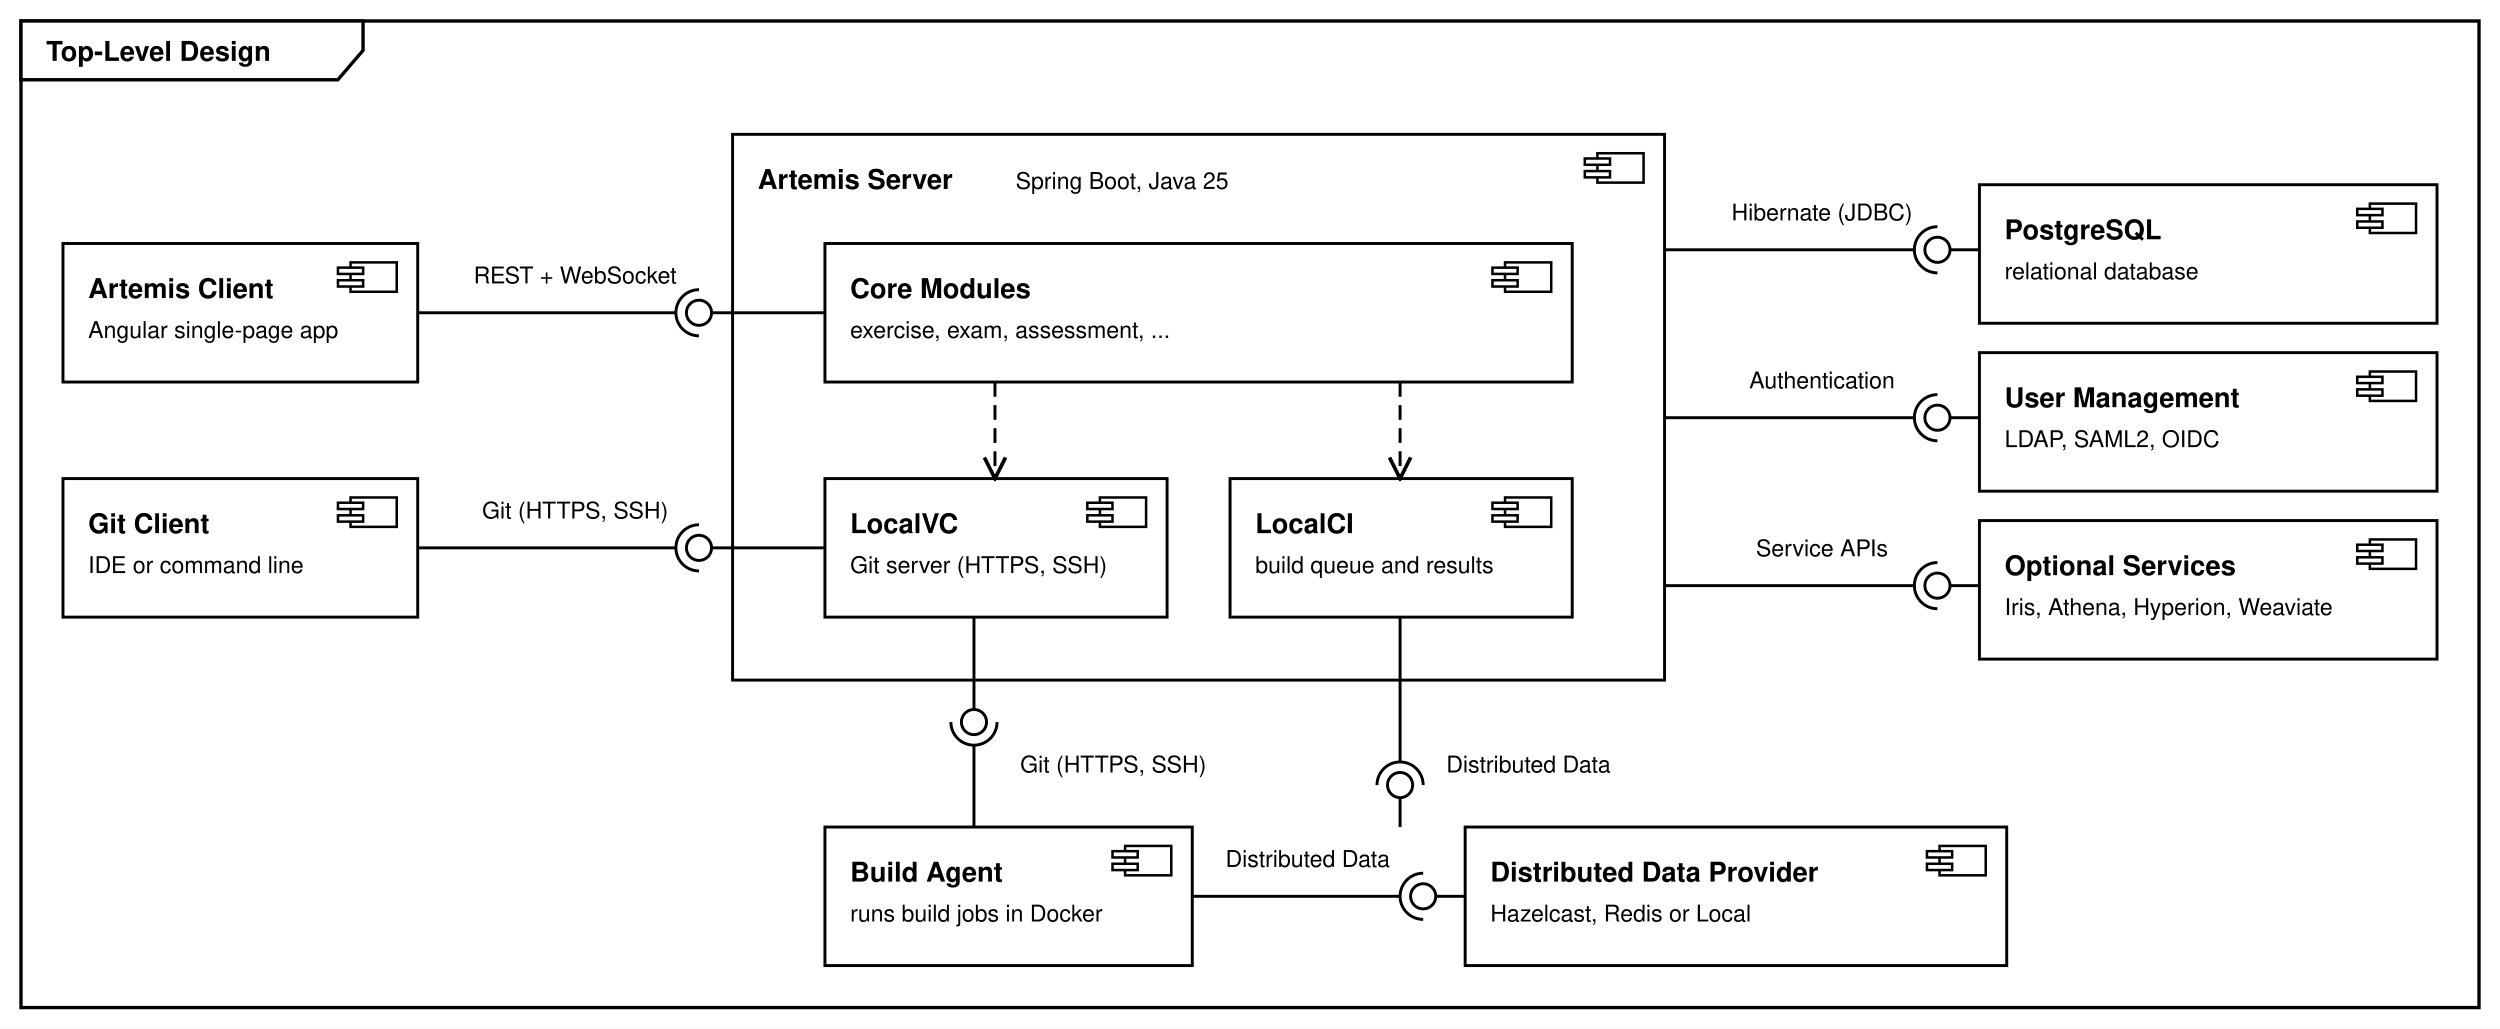
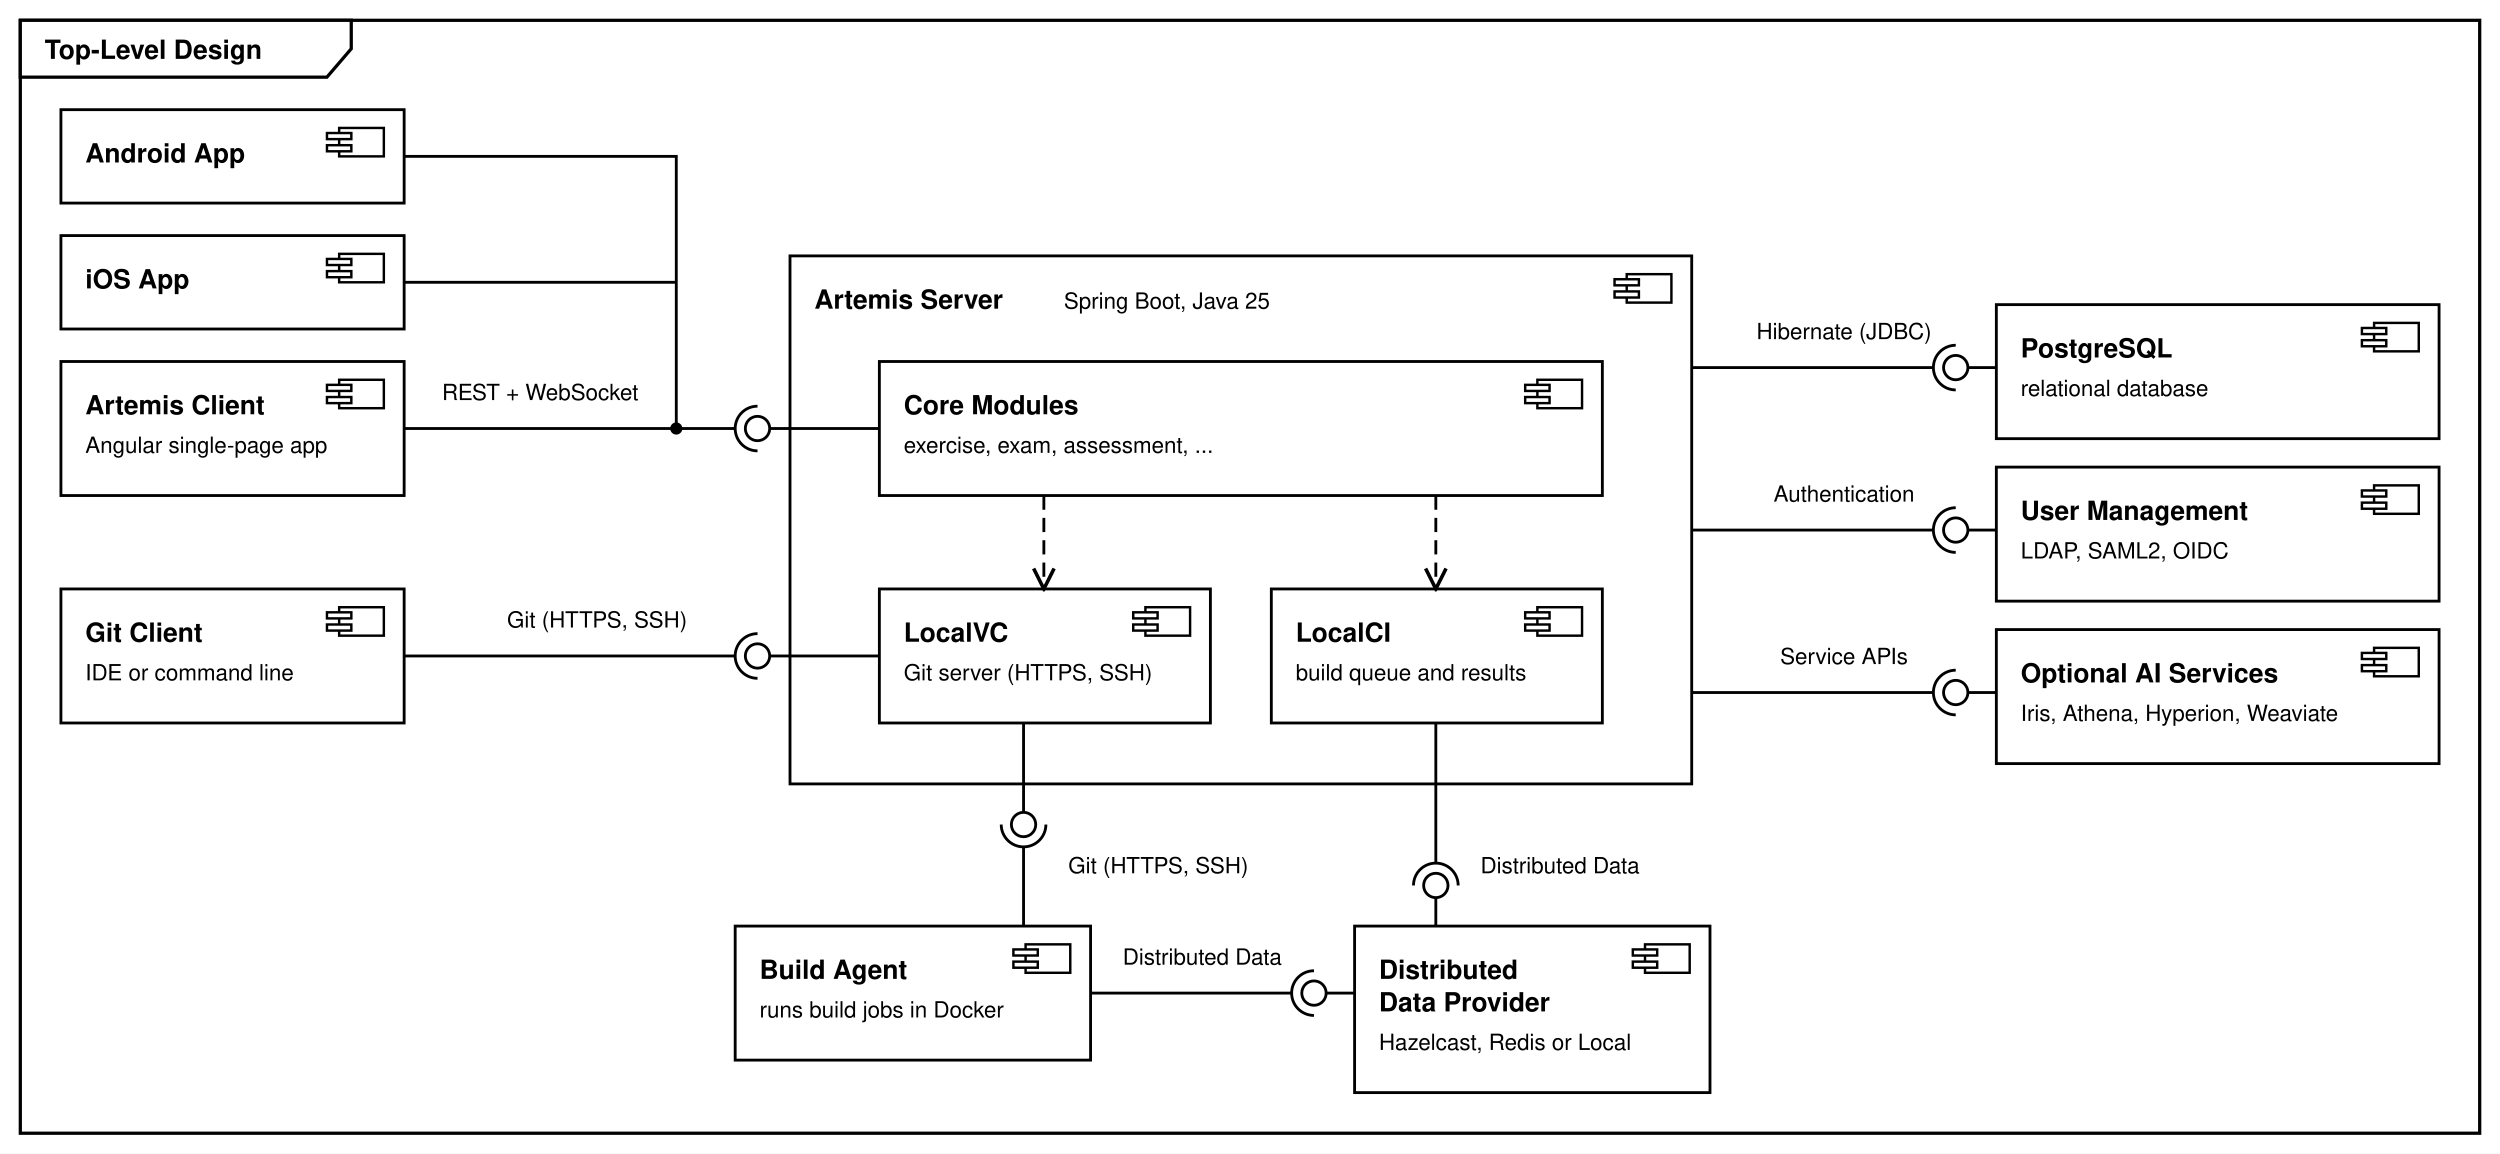
- <svg xmlns="http://www.w3.org/2000/svg" viewBox="0 0 1191 490" width="1191" height="490" font-family="Helvetica, Arial, sans-serif" role="img" aria-labelledby="t d">
+ <svg xmlns="http://www.w3.org/2000/svg" viewBox="0 0 1231 568" width="1231" height="568" font-family="Helvetica, Arial, sans-serif" role="img" aria-labelledby="t d">
  <defs>
    <marker id="open" viewBox="0 0 10 10" refX="9" refY="5" markerWidth="9" markerHeight="9" orient="auto">
      <path d="M1 1 L9 5 L1 9" fill="none" stroke="#000000" stroke-width="1.4" />
    </marker>
  </defs>
-   <rect width="1191" height="490" fill="#ffffff" />
-   <rect x="10" y="10" width="1171" height="470" fill="#ffffff" stroke="#000000" stroke-width="1.6" />
+   <rect width="1231" height="568" fill="#ffffff" />
+   <rect x="10" y="10" width="1211" height="548" fill="#ffffff" stroke="#000000" stroke-width="1.6" />
  <polygon points="10,10 172.96,10 172.96,24 160.96,38 10,38" fill="#ffffff" stroke="#000000" stroke-width="1.6" />
  <text x="22" y="29" font-size="13" font-weight="700" text-anchor="start" fill="#000000">Top-Level Design</text>
-   <rect x="349" y="64" width="444" height="260" fill="#ffffff" stroke="#000000" stroke-width="1.4" />
-   <rect x="761" y="73" width="22" height="14" fill="#ffffff" stroke="#000000" stroke-width="1.2" />
-   <rect x="755" y="75.5" width="12" height="3" fill="#ffffff" stroke="#000000" stroke-width="1.2" />
-   <rect x="755" y="81.5" width="12" height="3" fill="#ffffff" stroke="#000000" stroke-width="1.2" />
-   <text x="361" y="90" font-size="13" font-weight="700" text-anchor="start" fill="#000000">Artemis Server</text>
-   <text x="483.84" y="90" font-size="11" font-weight="400" text-anchor="start" fill="#000000">Spring Boot, Java 25</text>
-   <rect x="393" y="116" width="356" height="66" fill="#ffffff" stroke="#000000" stroke-width="1.4" />
-   <rect x="717" y="125" width="22" height="14" fill="#ffffff" stroke="#000000" stroke-width="1.2" />
-   <rect x="711" y="127.5" width="12" height="3" fill="#ffffff" stroke="#000000" stroke-width="1.2" />
-   <rect x="711" y="133.5" width="12" height="3" fill="#ffffff" stroke="#000000" stroke-width="1.2" />
-   <text x="405" y="142" font-size="13" font-weight="700" text-anchor="start" fill="#000000">Core Modules</text>
-   <text x="405" y="161" font-size="11" font-weight="400" text-anchor="start" fill="#000000">exercise, exam, assessment, ...</text>
-   <rect x="393" y="228" width="163" height="66" fill="#ffffff" stroke="#000000" stroke-width="1.4" />
-   <rect x="524" y="237" width="22" height="14" fill="#ffffff" stroke="#000000" stroke-width="1.2" />
-   <rect x="518" y="239.5" width="12" height="3" fill="#ffffff" stroke="#000000" stroke-width="1.2" />
-   <rect x="518" y="245.5" width="12" height="3" fill="#ffffff" stroke="#000000" stroke-width="1.2" />
-   <text x="405" y="254" font-size="13" font-weight="700" text-anchor="start" fill="#000000">LocalVC</text>
-   <text x="405" y="273" font-size="11" font-weight="400" text-anchor="start" fill="#000000">Git server (HTTPS, SSH)</text>
-   <rect x="586" y="228" width="163" height="66" fill="#ffffff" stroke="#000000" stroke-width="1.4" />
-   <rect x="717" y="237" width="22" height="14" fill="#ffffff" stroke="#000000" stroke-width="1.2" />
-   <rect x="711" y="239.5" width="12" height="3" fill="#ffffff" stroke="#000000" stroke-width="1.2" />
-   <rect x="711" y="245.5" width="12" height="3" fill="#ffffff" stroke="#000000" stroke-width="1.2" />
-   <text x="598" y="254" font-size="13" font-weight="700" text-anchor="start" fill="#000000">LocalCI</text>
-   <text x="598" y="273" font-size="11" font-weight="400" text-anchor="start" fill="#000000">build queue and results</text>
-   <polyline points="474,182 474,228" fill="none" stroke="#000000" stroke-width="1.4" stroke-dasharray="7 4" marker-end="url(#open)" />
-   <polyline points="667,182 667,228" fill="none" stroke="#000000" stroke-width="1.4" stroke-dasharray="7 4" marker-end="url(#open)" />
-   <rect x="30" y="116" width="169" height="66" fill="#ffffff" stroke="#000000" stroke-width="1.4" />
+   <rect x="389" y="126" width="444" height="260" fill="#ffffff" stroke="#000000" stroke-width="1.4" />
+   <rect x="801" y="135" width="22" height="14" fill="#ffffff" stroke="#000000" stroke-width="1.2" />
+   <rect x="795" y="137.5" width="12" height="3" fill="#ffffff" stroke="#000000" stroke-width="1.2" />
+   <rect x="795" y="143.5" width="12" height="3" fill="#ffffff" stroke="#000000" stroke-width="1.2" />
+   <text x="401" y="152" font-size="13" font-weight="700" text-anchor="start" fill="#000000">Artemis Server</text>
+   <text x="523.84" y="152" font-size="11" font-weight="400" text-anchor="start" fill="#000000">Spring Boot, Java 25</text>
+   <rect x="433" y="178" width="356" height="66" fill="#ffffff" stroke="#000000" stroke-width="1.4" />
+   <rect x="757" y="187" width="22" height="14" fill="#ffffff" stroke="#000000" stroke-width="1.2" />
+   <rect x="751" y="189.5" width="12" height="3" fill="#ffffff" stroke="#000000" stroke-width="1.2" />
+   <rect x="751" y="195.5" width="12" height="3" fill="#ffffff" stroke="#000000" stroke-width="1.2" />
+   <text x="445" y="204" font-size="13" font-weight="700" text-anchor="start" fill="#000000">Core Modules</text>
+   <text x="445" y="223" font-size="11" font-weight="400" text-anchor="start" fill="#000000">exercise, exam, assessment, ...</text>
+   <rect x="433" y="290" width="163" height="66" fill="#ffffff" stroke="#000000" stroke-width="1.4" />
+   <rect x="564" y="299" width="22" height="14" fill="#ffffff" stroke="#000000" stroke-width="1.2" />
+   <rect x="558" y="301.5" width="12" height="3" fill="#ffffff" stroke="#000000" stroke-width="1.2" />
+   <rect x="558" y="307.5" width="12" height="3" fill="#ffffff" stroke="#000000" stroke-width="1.2" />
+   <text x="445" y="316" font-size="13" font-weight="700" text-anchor="start" fill="#000000">LocalVC</text>
+   <text x="445" y="335" font-size="11" font-weight="400" text-anchor="start" fill="#000000">Git server (HTTPS, SSH)</text>
+   <rect x="626" y="290" width="163" height="66" fill="#ffffff" stroke="#000000" stroke-width="1.4" />
+   <rect x="757" y="299" width="22" height="14" fill="#ffffff" stroke="#000000" stroke-width="1.2" />
+   <rect x="751" y="301.5" width="12" height="3" fill="#ffffff" stroke="#000000" stroke-width="1.2" />
+   <rect x="751" y="307.5" width="12" height="3" fill="#ffffff" stroke="#000000" stroke-width="1.2" />
+   <text x="638" y="316" font-size="13" font-weight="700" text-anchor="start" fill="#000000">LocalCI</text>
+   <text x="638" y="335" font-size="11" font-weight="400" text-anchor="start" fill="#000000">build queue and results</text>
+   <polyline points="514,244 514,290" fill="none" stroke="#000000" stroke-width="1.4" stroke-dasharray="7 4" marker-end="url(#open)" />
+   <polyline points="707,244 707,290" fill="none" stroke="#000000" stroke-width="1.4" stroke-dasharray="7 4" marker-end="url(#open)" />
+   <rect x="30" y="178" width="169" height="66" fill="#ffffff" stroke="#000000" stroke-width="1.4" />
+   <rect x="167" y="187" width="22" height="14" fill="#ffffff" stroke="#000000" stroke-width="1.2" />
+   <rect x="161" y="189.5" width="12" height="3" fill="#ffffff" stroke="#000000" stroke-width="1.2" />
+   <rect x="161" y="195.5" width="12" height="3" fill="#ffffff" stroke="#000000" stroke-width="1.2" />
+   <text x="42" y="204" font-size="13" font-weight="700" text-anchor="start" fill="#000000">Artemis Client</text>
+   <text x="42" y="223" font-size="11" font-weight="400" text-anchor="start" fill="#000000">Angular single-page app</text>
+   <rect x="30" y="116" width="169" height="46" fill="#ffffff" stroke="#000000" stroke-width="1.4" />
  <rect x="167" y="125" width="22" height="14" fill="#ffffff" stroke="#000000" stroke-width="1.2" />
  <rect x="161" y="127.5" width="12" height="3" fill="#ffffff" stroke="#000000" stroke-width="1.2" />
  <rect x="161" y="133.5" width="12" height="3" fill="#ffffff" stroke="#000000" stroke-width="1.2" />
-   <text x="42" y="142" font-size="13" font-weight="700" text-anchor="start" fill="#000000">Artemis Client</text>
-   <text x="42" y="161" font-size="11" font-weight="400" text-anchor="start" fill="#000000">Angular single-page app</text>
-   <rect x="30" y="228" width="169" height="66" fill="#ffffff" stroke="#000000" stroke-width="1.4" />
-   <rect x="167" y="237" width="22" height="14" fill="#ffffff" stroke="#000000" stroke-width="1.2" />
-   <rect x="161" y="239.5" width="12" height="3" fill="#ffffff" stroke="#000000" stroke-width="1.2" />
-   <rect x="161" y="245.5" width="12" height="3" fill="#ffffff" stroke="#000000" stroke-width="1.2" />
-   <text x="42" y="254" font-size="13" font-weight="700" text-anchor="start" fill="#000000">Git Client</text>
-   <text x="42" y="273" font-size="11" font-weight="400" text-anchor="start" fill="#000000">IDE or command line</text>
-   <line x1="393" y1="149" x2="339.0" y2="149.0" stroke="#000000" stroke-width="1.4" />
-   <circle cx="333.0" cy="149.0" r="6" fill="#ffffff" stroke="#000000" stroke-width="1.4" />
-   <path d="M 333.0 138.0 A 11 11 0 0 0 333.0 160.0" fill="none" stroke="#000000" stroke-width="1.4" />
-   <polyline points="322.0,149.0 199,149" fill="none" stroke="#000000" stroke-width="1.4" />
-   <text x="274.0" y="135" font-size="11" font-weight="400" text-anchor="middle" fill="#000000">REST + WebSocket</text>
-   <line x1="393" y1="261" x2="339.0" y2="261.0" stroke="#000000" stroke-width="1.4" />
-   <circle cx="333.0" cy="261.0" r="6" fill="#ffffff" stroke="#000000" stroke-width="1.4" />
-   <path d="M 333.0 250.0 A 11 11 0 0 0 333.0 272.0" fill="none" stroke="#000000" stroke-width="1.4" />
-   <polyline points="322.0,261.0 199,261" fill="none" stroke="#000000" stroke-width="1.4" />
-   <text x="274.0" y="247" font-size="11" font-weight="400" text-anchor="middle" fill="#000000">Git (HTTPS, SSH)</text>
-   <rect x="943" y="88" width="218" height="66" fill="#ffffff" stroke="#000000" stroke-width="1.4" />
-   <rect x="1129" y="97" width="22" height="14" fill="#ffffff" stroke="#000000" stroke-width="1.2" />
-   <rect x="1123" y="99.5" width="12" height="3" fill="#ffffff" stroke="#000000" stroke-width="1.2" />
-   <rect x="1123" y="105.5" width="12" height="3" fill="#ffffff" stroke="#000000" stroke-width="1.2" />
-   <text x="955" y="114" font-size="13" font-weight="700" text-anchor="start" fill="#000000">PostgreSQL</text>
-   <text x="955" y="133" font-size="11" font-weight="400" text-anchor="start" fill="#000000">relational database</text>
-   <line x1="943" y1="119" x2="929.0" y2="119.0" stroke="#000000" stroke-width="1.4" />
-   <circle cx="923.0" cy="119.0" r="6" fill="#ffffff" stroke="#000000" stroke-width="1.4" />
-   <path d="M 923.0 108.0 A 11 11 0 0 0 923.0 130.0" fill="none" stroke="#000000" stroke-width="1.4" />
-   <polyline points="912.0,119.0 793,119" fill="none" stroke="#000000" stroke-width="1.4" />
-   <text x="868.0" y="105" font-size="11" font-weight="400" text-anchor="middle" fill="#000000">Hibernate (JDBC)</text>
-   <rect x="943" y="168" width="218" height="66" fill="#ffffff" stroke="#000000" stroke-width="1.4" />
-   <rect x="1129" y="177" width="22" height="14" fill="#ffffff" stroke="#000000" stroke-width="1.2" />
-   <rect x="1123" y="179.5" width="12" height="3" fill="#ffffff" stroke="#000000" stroke-width="1.2" />
-   <rect x="1123" y="185.5" width="12" height="3" fill="#ffffff" stroke="#000000" stroke-width="1.2" />
-   <text x="955" y="194" font-size="13" font-weight="700" text-anchor="start" fill="#000000">User Management</text>
-   <text x="955" y="213" font-size="11" font-weight="400" text-anchor="start" fill="#000000">LDAP, SAML2, OIDC</text>
-   <line x1="943" y1="199" x2="929.0" y2="199.0" stroke="#000000" stroke-width="1.4" />
-   <circle cx="923.0" cy="199.0" r="6" fill="#ffffff" stroke="#000000" stroke-width="1.4" />
-   <path d="M 923.0 188.0 A 11 11 0 0 0 923.0 210.0" fill="none" stroke="#000000" stroke-width="1.4" />
-   <polyline points="912.0,199.0 793,199" fill="none" stroke="#000000" stroke-width="1.4" />
-   <text x="868.0" y="185" font-size="11" font-weight="400" text-anchor="middle" fill="#000000">Authentication</text>
-   <rect x="943" y="248" width="218" height="66" fill="#ffffff" stroke="#000000" stroke-width="1.4" />
-   <rect x="1129" y="257" width="22" height="14" fill="#ffffff" stroke="#000000" stroke-width="1.2" />
-   <rect x="1123" y="259.5" width="12" height="3" fill="#ffffff" stroke="#000000" stroke-width="1.2" />
-   <rect x="1123" y="265.5" width="12" height="3" fill="#ffffff" stroke="#000000" stroke-width="1.2" />
-   <text x="955" y="274" font-size="13" font-weight="700" text-anchor="start" fill="#000000">Optional Services</text>
-   <text x="955" y="293" font-size="11" font-weight="400" text-anchor="start" fill="#000000">Iris, Athena, Hyperion, Weaviate</text>
-   <line x1="943" y1="279" x2="929.0" y2="279.0" stroke="#000000" stroke-width="1.4" />
-   <circle cx="923.0" cy="279.0" r="6" fill="#ffffff" stroke="#000000" stroke-width="1.4" />
-   <path d="M 923.0 268.0 A 11 11 0 0 0 923.0 290.0" fill="none" stroke="#000000" stroke-width="1.4" />
-   <polyline points="912.0,279.0 793,279" fill="none" stroke="#000000" stroke-width="1.4" />
-   <text x="868.0" y="265" font-size="11" font-weight="400" text-anchor="middle" fill="#000000">Service APIs</text>
-   <rect x="393" y="394" width="175" height="66" fill="#ffffff" stroke="#000000" stroke-width="1.4" />
-   <rect x="536" y="403" width="22" height="14" fill="#ffffff" stroke="#000000" stroke-width="1.2" />
-   <rect x="530" y="405.5" width="12" height="3" fill="#ffffff" stroke="#000000" stroke-width="1.2" />
-   <rect x="530" y="411.5" width="12" height="3" fill="#ffffff" stroke="#000000" stroke-width="1.2" />
-   <text x="405" y="420" font-size="13" font-weight="700" text-anchor="start" fill="#000000">Build Agent</text>
-   <text x="405" y="439" font-size="11" font-weight="400" text-anchor="start" fill="#000000">runs build jobs in Docker</text>
-   <rect x="698" y="394" width="258" height="66" fill="#ffffff" stroke="#000000" stroke-width="1.4" />
-   <rect x="924" y="403" width="22" height="14" fill="#ffffff" stroke="#000000" stroke-width="1.2" />
-   <rect x="918" y="405.5" width="12" height="3" fill="#ffffff" stroke="#000000" stroke-width="1.2" />
-   <rect x="918" y="411.5" width="12" height="3" fill="#ffffff" stroke="#000000" stroke-width="1.2" />
-   <text x="710" y="420" font-size="13" font-weight="700" text-anchor="start" fill="#000000">Distributed Data Provider</text>
-   <text x="710" y="439" font-size="11" font-weight="400" text-anchor="start" fill="#000000">Hazelcast, Redis or Local</text>
-   <line x1="464" y1="294" x2="464.0" y2="338.0" stroke="#000000" stroke-width="1.4" />
-   <circle cx="464.0" cy="344.0" r="6" fill="#ffffff" stroke="#000000" stroke-width="1.4" />
-   <path d="M 453.0 344.0 A 11 11 0 0 0 475.0 344.0" fill="none" stroke="#000000" stroke-width="1.4" />
-   <polyline points="464.0,355.0 464,394" fill="none" stroke="#000000" stroke-width="1.4" />
-   <text x="486" y="368" font-size="11" font-weight="400" text-anchor="start" fill="#000000">Git (HTTPS, SSH)</text>
-   <line x1="667" y1="394" x2="667.0" y2="380.0" stroke="#000000" stroke-width="1.4" />
-   <circle cx="667.0" cy="374.0" r="6" fill="#ffffff" stroke="#000000" stroke-width="1.4" />
-   <path d="M 678.0 374.0 A 11 11 0 0 0 656.0 374.0" fill="none" stroke="#000000" stroke-width="1.4" />
-   <polyline points="667.0,363.0 667,294" fill="none" stroke="#000000" stroke-width="1.4" />
-   <text x="689" y="368" font-size="11" font-weight="400" text-anchor="start" fill="#000000">Distributed Data</text>
-   <line x1="698" y1="427" x2="684.0" y2="427.0" stroke="#000000" stroke-width="1.4" />
-   <circle cx="678.0" cy="427.0" r="6" fill="#ffffff" stroke="#000000" stroke-width="1.4" />
-   <path d="M 678.0 416.0 A 11 11 0 0 0 678.0 438.0" fill="none" stroke="#000000" stroke-width="1.4" />
-   <polyline points="667.0,427.0 568,427" fill="none" stroke="#000000" stroke-width="1.4" />
-   <text x="623.0" y="413" font-size="11" font-weight="400" text-anchor="middle" fill="#000000">Distributed Data</text>
+   <text x="42" y="142" font-size="13" font-weight="700" text-anchor="start" fill="#000000">iOS App</text>
+   <rect x="30" y="54" width="169" height="46" fill="#ffffff" stroke="#000000" stroke-width="1.4" />
+   <rect x="167" y="63" width="22" height="14" fill="#ffffff" stroke="#000000" stroke-width="1.2" />
+   <rect x="161" y="65.5" width="12" height="3" fill="#ffffff" stroke="#000000" stroke-width="1.2" />
+   <rect x="161" y="71.5" width="12" height="3" fill="#ffffff" stroke="#000000" stroke-width="1.2" />
+   <text x="42" y="80" font-size="13" font-weight="700" text-anchor="start" fill="#000000">Android App</text>
+   <polyline points="199,77 333,77 333,211" fill="none" stroke="#000000" stroke-width="1.4" />
+   <polyline points="199,139 333,139" fill="none" stroke="#000000" stroke-width="1.4" />
+   <circle cx="333" cy="211" r="3" fill="#000000" />
+   <line x1="433" y1="211" x2="379.0" y2="211.0" stroke="#000000" stroke-width="1.4" />
+   <circle cx="373.0" cy="211.0" r="6" fill="#ffffff" stroke="#000000" stroke-width="1.4" />
+   <path d="M 373.0 200.0 A 11 11 0 0 0 373.0 222.0" fill="none" stroke="#000000" stroke-width="1.4" />
+   <polyline points="362.0,211.0 199,211" fill="none" stroke="#000000" stroke-width="1.4" />
+   <text x="266" y="197" font-size="11" font-weight="400" text-anchor="middle" fill="#000000">REST + WebSocket</text>
+   <rect x="30" y="290" width="169" height="66" fill="#ffffff" stroke="#000000" stroke-width="1.4" />
+   <rect x="167" y="299" width="22" height="14" fill="#ffffff" stroke="#000000" stroke-width="1.2" />
+   <rect x="161" y="301.5" width="12" height="3" fill="#ffffff" stroke="#000000" stroke-width="1.2" />
+   <rect x="161" y="307.5" width="12" height="3" fill="#ffffff" stroke="#000000" stroke-width="1.2" />
+   <text x="42" y="316" font-size="13" font-weight="700" text-anchor="start" fill="#000000">Git Client</text>
+   <text x="42" y="335" font-size="11" font-weight="400" text-anchor="start" fill="#000000">IDE or command line</text>
+   <line x1="433" y1="323" x2="379.0" y2="323.0" stroke="#000000" stroke-width="1.4" />
+   <circle cx="373.0" cy="323.0" r="6" fill="#ffffff" stroke="#000000" stroke-width="1.4" />
+   <path d="M 373.0 312.0 A 11 11 0 0 0 373.0 334.0" fill="none" stroke="#000000" stroke-width="1.4" />
+   <polyline points="362.0,323.0 199,323" fill="none" stroke="#000000" stroke-width="1.4" />
+   <text x="294.0" y="309" font-size="11" font-weight="400" text-anchor="middle" fill="#000000">Git (HTTPS, SSH)</text>
+   <rect x="983" y="150" width="218" height="66" fill="#ffffff" stroke="#000000" stroke-width="1.4" />
+   <rect x="1169" y="159" width="22" height="14" fill="#ffffff" stroke="#000000" stroke-width="1.2" />
+   <rect x="1163" y="161.5" width="12" height="3" fill="#ffffff" stroke="#000000" stroke-width="1.2" />
+   <rect x="1163" y="167.5" width="12" height="3" fill="#ffffff" stroke="#000000" stroke-width="1.2" />
+   <text x="995" y="176" font-size="13" font-weight="700" text-anchor="start" fill="#000000">PostgreSQL</text>
+   <text x="995" y="195" font-size="11" font-weight="400" text-anchor="start" fill="#000000">relational database</text>
+   <line x1="983" y1="181" x2="969.0" y2="181.0" stroke="#000000" stroke-width="1.4" />
+   <circle cx="963.0" cy="181.0" r="6" fill="#ffffff" stroke="#000000" stroke-width="1.4" />
+   <path d="M 963.0 170.0 A 11 11 0 0 0 963.0 192.0" fill="none" stroke="#000000" stroke-width="1.4" />
+   <polyline points="952.0,181.0 833,181" fill="none" stroke="#000000" stroke-width="1.4" />
+   <text x="908.0" y="167" font-size="11" font-weight="400" text-anchor="middle" fill="#000000">Hibernate (JDBC)</text>
+   <rect x="983" y="230" width="218" height="66" fill="#ffffff" stroke="#000000" stroke-width="1.4" />
+   <rect x="1169" y="239" width="22" height="14" fill="#ffffff" stroke="#000000" stroke-width="1.2" />
+   <rect x="1163" y="241.5" width="12" height="3" fill="#ffffff" stroke="#000000" stroke-width="1.2" />
+   <rect x="1163" y="247.5" width="12" height="3" fill="#ffffff" stroke="#000000" stroke-width="1.2" />
+   <text x="995" y="256" font-size="13" font-weight="700" text-anchor="start" fill="#000000">User Management</text>
+   <text x="995" y="275" font-size="11" font-weight="400" text-anchor="start" fill="#000000">LDAP, SAML2, OIDC</text>
+   <line x1="983" y1="261" x2="969.0" y2="261.0" stroke="#000000" stroke-width="1.4" />
+   <circle cx="963.0" cy="261.0" r="6" fill="#ffffff" stroke="#000000" stroke-width="1.4" />
+   <path d="M 963.0 250.0 A 11 11 0 0 0 963.0 272.0" fill="none" stroke="#000000" stroke-width="1.4" />
+   <polyline points="952.0,261.0 833,261" fill="none" stroke="#000000" stroke-width="1.4" />
+   <text x="908.0" y="247" font-size="11" font-weight="400" text-anchor="middle" fill="#000000">Authentication</text>
+   <rect x="983" y="310" width="218" height="66" fill="#ffffff" stroke="#000000" stroke-width="1.4" />
+   <rect x="1169" y="319" width="22" height="14" fill="#ffffff" stroke="#000000" stroke-width="1.2" />
+   <rect x="1163" y="321.5" width="12" height="3" fill="#ffffff" stroke="#000000" stroke-width="1.2" />
+   <rect x="1163" y="327.5" width="12" height="3" fill="#ffffff" stroke="#000000" stroke-width="1.2" />
+   <text x="995" y="336" font-size="13" font-weight="700" text-anchor="start" fill="#000000">Optional AI Services</text>
+   <text x="995" y="355" font-size="11" font-weight="400" text-anchor="start" fill="#000000">Iris, Athena, Hyperion, Weaviate</text>
+   <line x1="983" y1="341" x2="969.0" y2="341.0" stroke="#000000" stroke-width="1.4" />
+   <circle cx="963.0" cy="341.0" r="6" fill="#ffffff" stroke="#000000" stroke-width="1.4" />
+   <path d="M 963.0 330.0 A 11 11 0 0 0 963.0 352.0" fill="none" stroke="#000000" stroke-width="1.4" />
+   <polyline points="952.0,341.0 833,341" fill="none" stroke="#000000" stroke-width="1.4" />
+   <text x="908.0" y="327" font-size="11" font-weight="400" text-anchor="middle" fill="#000000">Service APIs</text>
+   <rect x="362" y="456" width="175" height="66" fill="#ffffff" stroke="#000000" stroke-width="1.4" />
+   <rect x="505" y="465" width="22" height="14" fill="#ffffff" stroke="#000000" stroke-width="1.2" />
+   <rect x="499" y="467.5" width="12" height="3" fill="#ffffff" stroke="#000000" stroke-width="1.2" />
+   <rect x="499" y="473.5" width="12" height="3" fill="#ffffff" stroke="#000000" stroke-width="1.2" />
+   <text x="374" y="482" font-size="13" font-weight="700" text-anchor="start" fill="#000000">Build Agent</text>
+   <text x="374" y="501" font-size="11" font-weight="400" text-anchor="start" fill="#000000">runs build jobs in Docker</text>
+   <rect x="667" y="456" width="175" height="82" fill="#ffffff" stroke="#000000" stroke-width="1.4" />
+   <rect x="810" y="465" width="22" height="14" fill="#ffffff" stroke="#000000" stroke-width="1.2" />
+   <rect x="804" y="467.5" width="12" height="3" fill="#ffffff" stroke="#000000" stroke-width="1.2" />
+   <rect x="804" y="473.5" width="12" height="3" fill="#ffffff" stroke="#000000" stroke-width="1.2" />
+   <text x="679" y="482" font-size="13" font-weight="700" text-anchor="start" fill="#000000">Distributed</text>
+   <text x="679" y="498" font-size="13" font-weight="700" text-anchor="start" fill="#000000">Data Provider</text>
+   <text x="679" y="517" font-size="11" font-weight="400" text-anchor="start" fill="#000000">Hazelcast, Redis or Local</text>
+   <line x1="504" y1="356" x2="504.0" y2="400.0" stroke="#000000" stroke-width="1.4" />
+   <circle cx="504.0" cy="406.0" r="6" fill="#ffffff" stroke="#000000" stroke-width="1.4" />
+   <path d="M 493.0 406.0 A 11 11 0 0 0 515.0 406.0" fill="none" stroke="#000000" stroke-width="1.4" />
+   <polyline points="504.0,417.0 504,456" fill="none" stroke="#000000" stroke-width="1.4" />
+   <text x="526" y="430" font-size="11" font-weight="400" text-anchor="start" fill="#000000">Git (HTTPS, SSH)</text>
+   <line x1="707" y1="456" x2="707.0" y2="442.0" stroke="#000000" stroke-width="1.4" />
+   <circle cx="707.0" cy="436.0" r="6" fill="#ffffff" stroke="#000000" stroke-width="1.4" />
+   <path d="M 718.0 436.0 A 11 11 0 0 0 696.0 436.0" fill="none" stroke="#000000" stroke-width="1.4" />
+   <polyline points="707.0,425.0 707,356" fill="none" stroke="#000000" stroke-width="1.4" />
+   <text x="729" y="430" font-size="11" font-weight="400" text-anchor="start" fill="#000000">Distributed Data</text>
+   <line x1="667" y1="489" x2="653.0" y2="489.0" stroke="#000000" stroke-width="1.4" />
+   <circle cx="647.0" cy="489.0" r="6" fill="#ffffff" stroke="#000000" stroke-width="1.4" />
+   <path d="M 647.0 478.0 A 11 11 0 0 0 647.0 500.0" fill="none" stroke="#000000" stroke-width="1.4" />
+   <polyline points="636.0,489.0 537,489" fill="none" stroke="#000000" stroke-width="1.4" />
+   <text x="592.0" y="475" font-size="11" font-weight="400" text-anchor="middle" fill="#000000">Distributed Data</text>
</svg>
